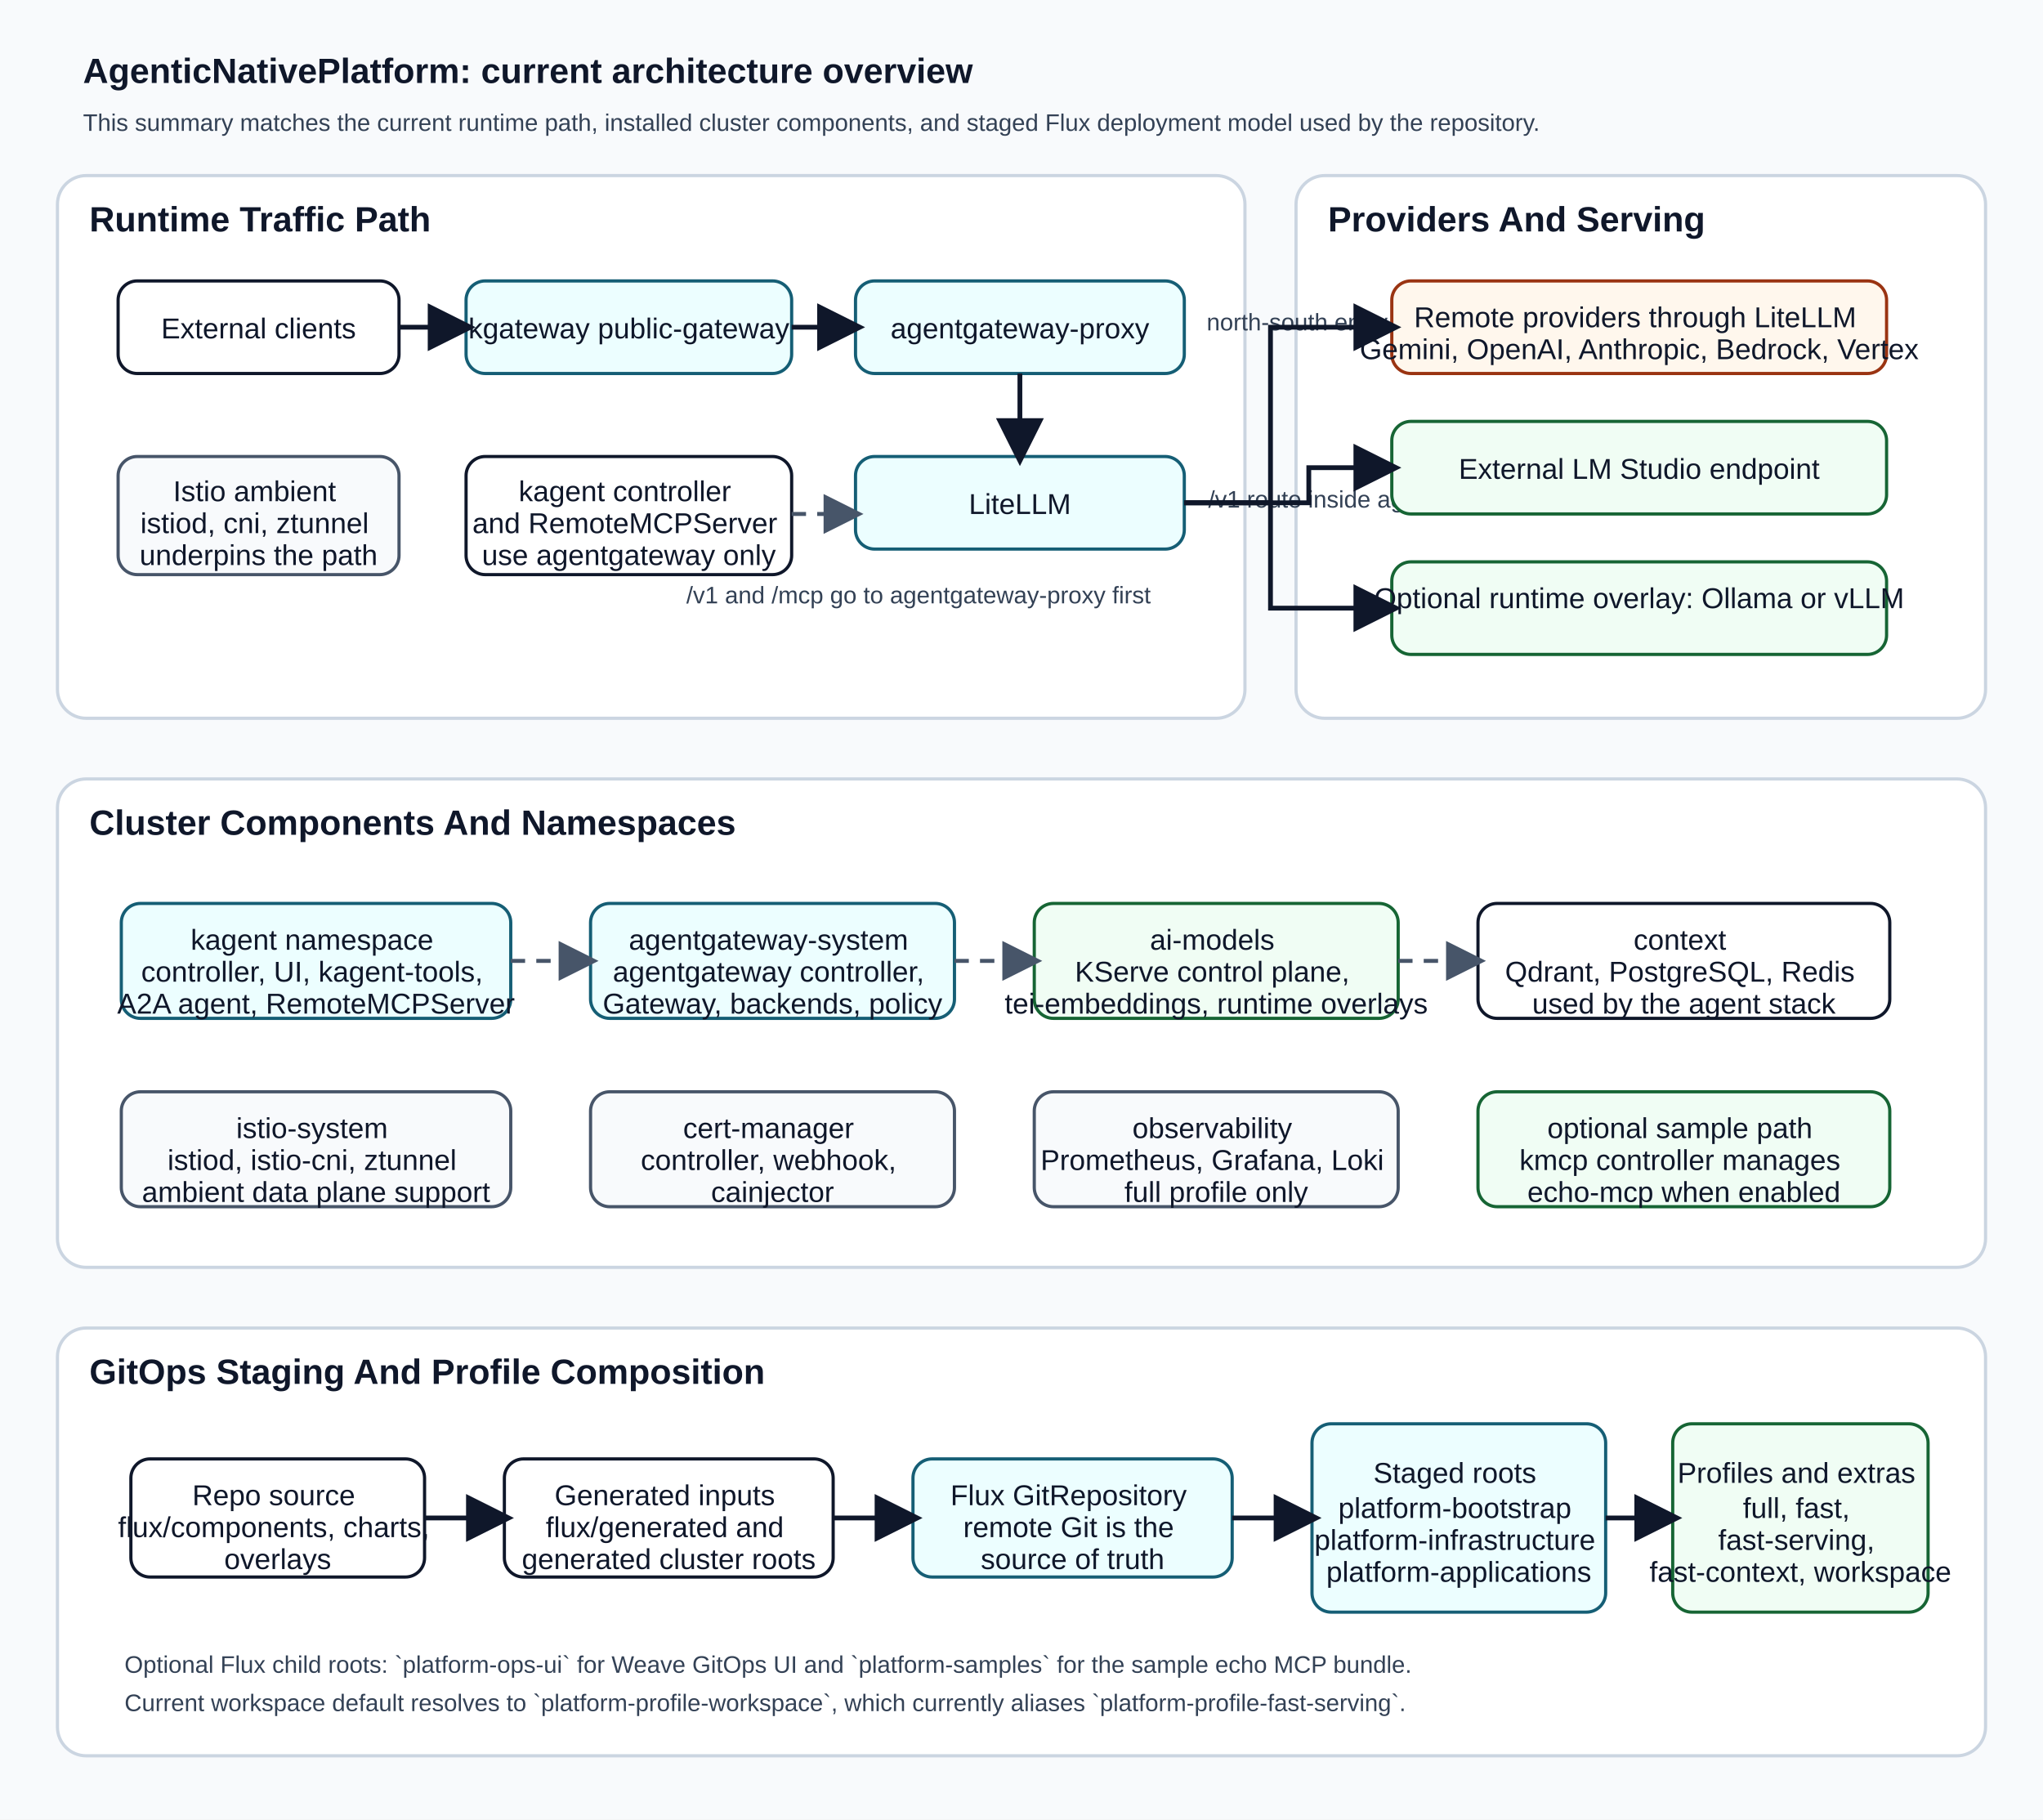
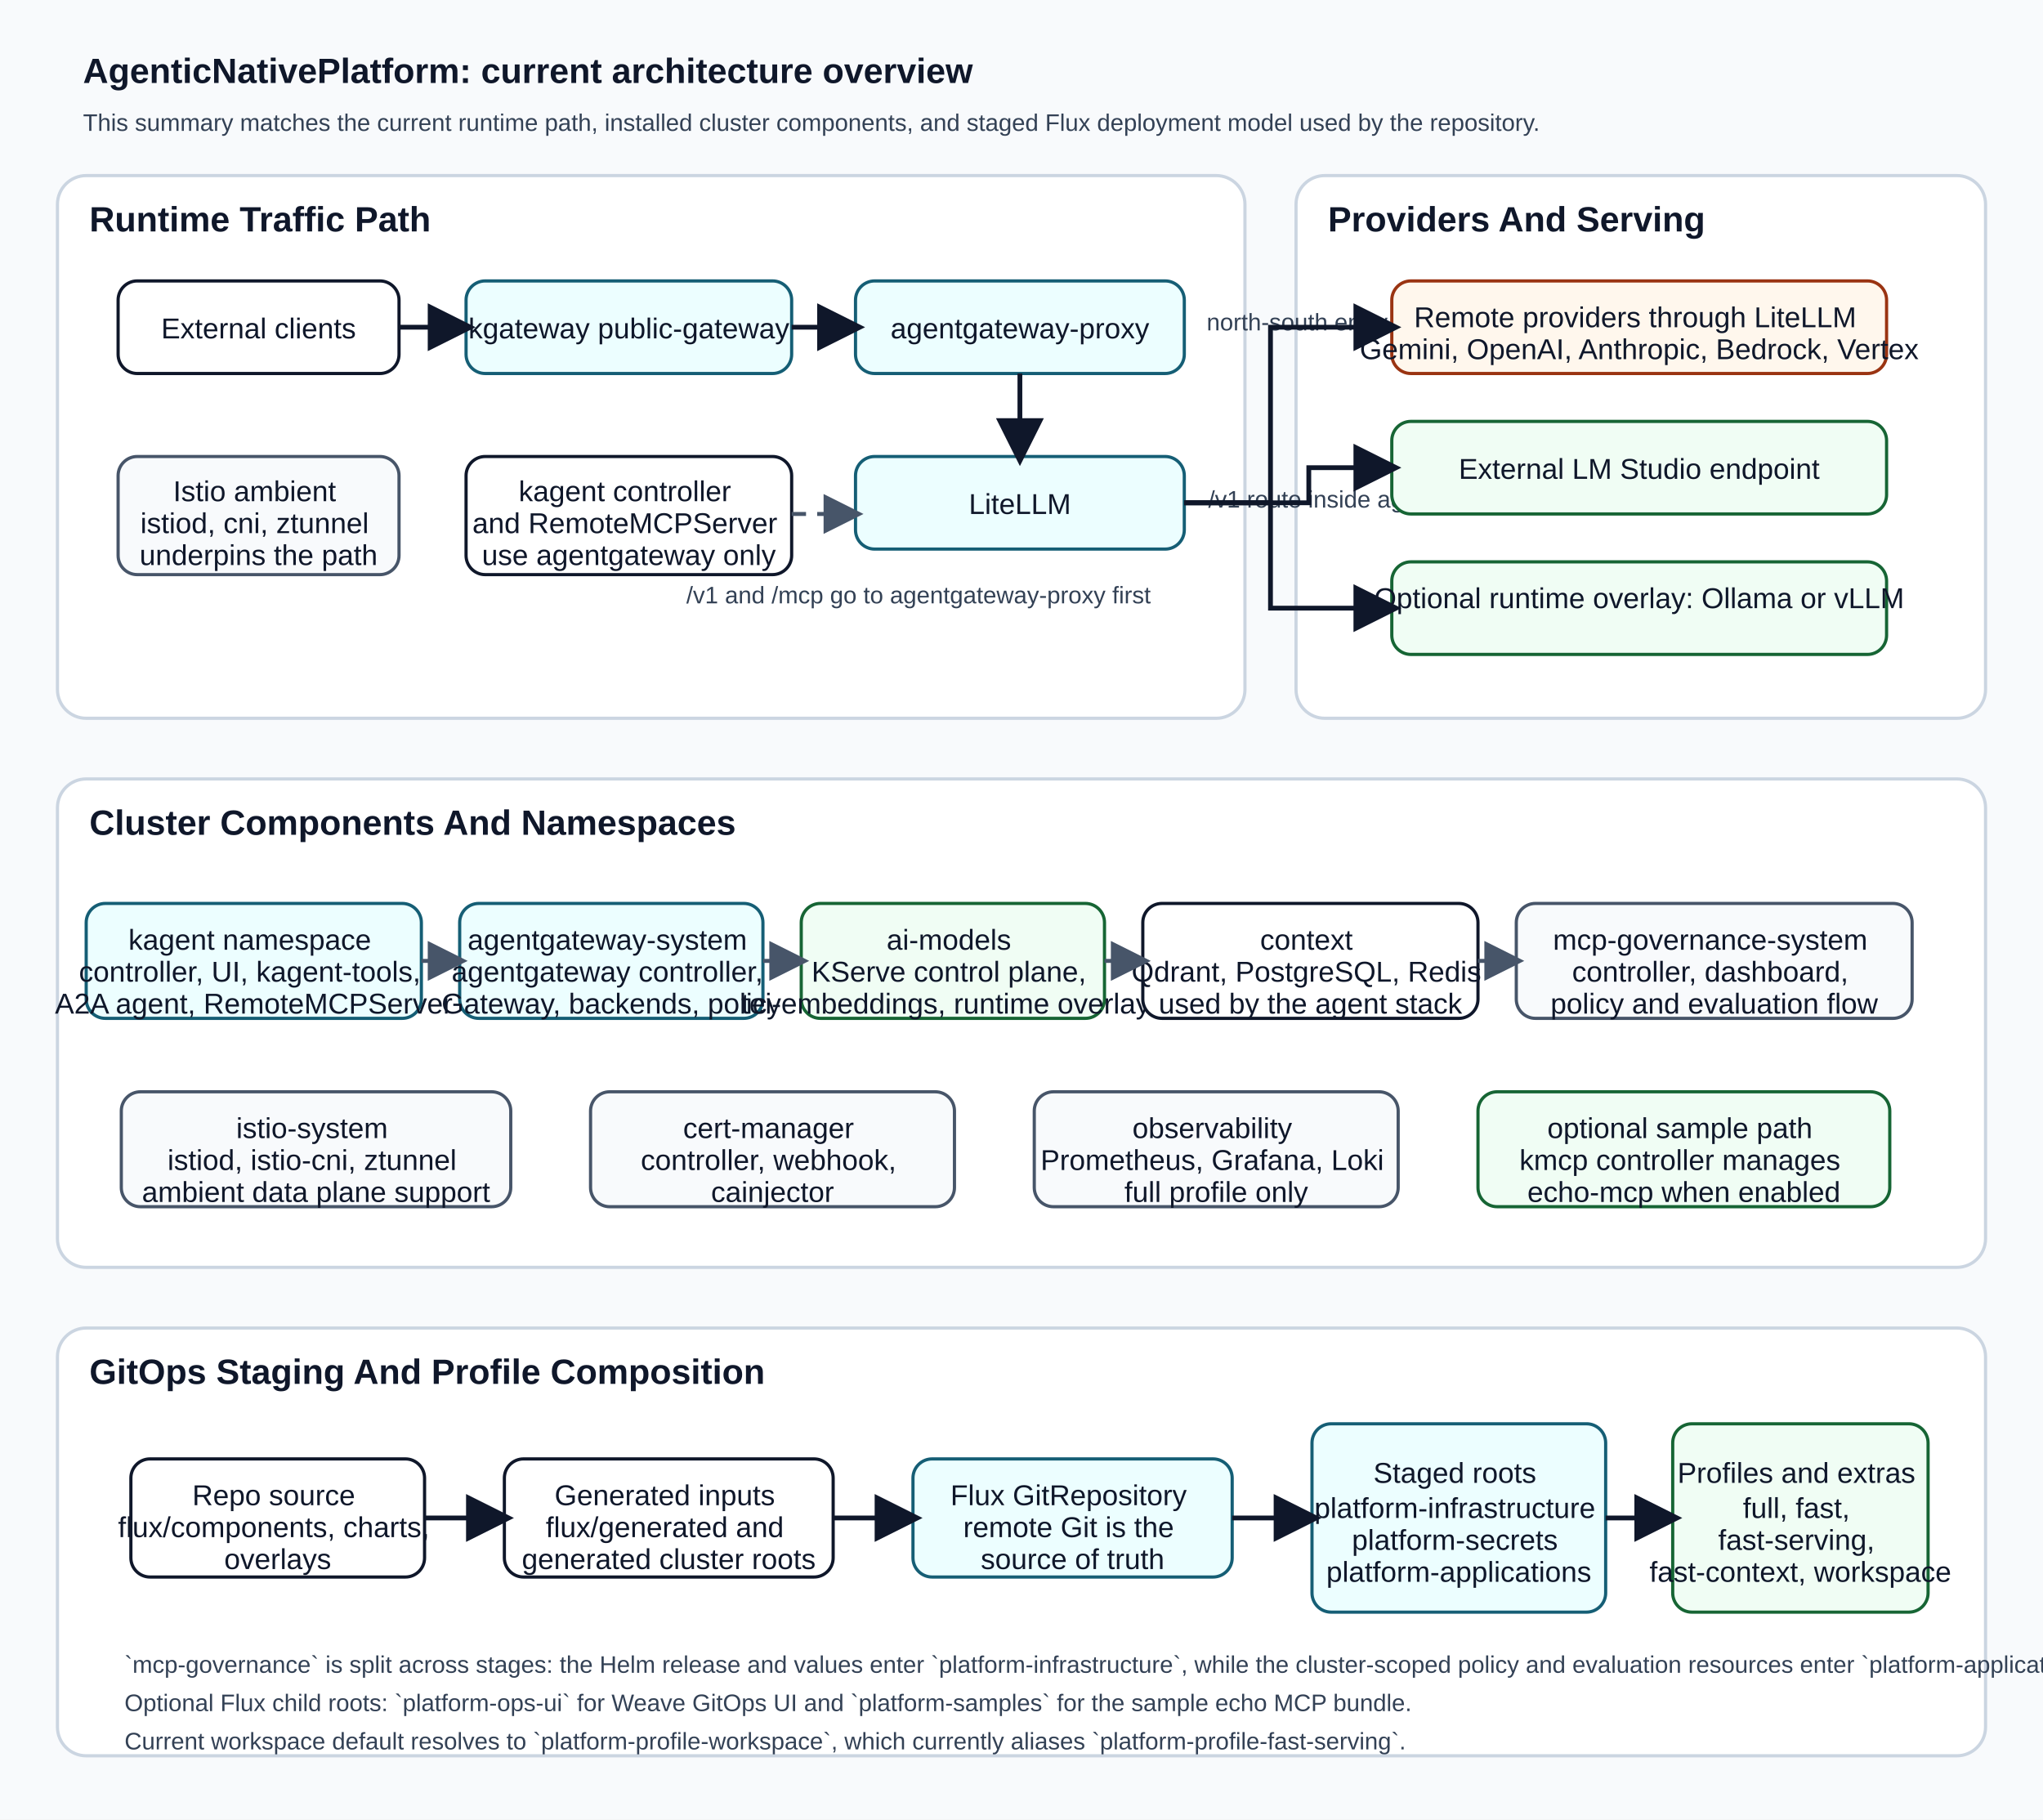
<svg xmlns="http://www.w3.org/2000/svg" width="1280" height="1140" viewBox="0 0 1280 1140" role="img" aria-labelledby="title desc">
  <defs>
    <style>
      .bg { fill: #f8fafc; }
      .lane { fill: #ffffff; stroke: #cbd5e1; stroke-width: 2; rx: 18; ry: 18; }
      .node { fill: #ffffff; stroke: #0f172a; stroke-width: 2; rx: 12; ry: 12; }
      .node-accent { fill: #ecfeff; stroke: #155e75; stroke-width: 2; rx: 12; ry: 12; }
      .node-runtime { fill: #f0fdf4; stroke: #166534; stroke-width: 2; rx: 12; ry: 12; }
      .node-provider { fill: #fff7ed; stroke: #9a3412; stroke-width: 2; rx: 12; ry: 12; }
      .node-ops { fill: #f8fafc; stroke: #475569; stroke-width: 2; rx: 12; ry: 12; }
      .label { font-family: Arial, Helvetica, sans-serif; font-size: 22px; font-weight: 700; fill: #0f172a; }
      .text { font-family: Arial, Helvetica, sans-serif; font-size: 18px; fill: #0f172a; }
      .small { font-family: Arial, Helvetica, sans-serif; font-size: 15px; fill: #334155; }
      .arrow { stroke: #0f172a; stroke-width: 3; fill: none; marker-end: url(#arrowhead); }
      .arrow-soft { stroke: #475569; stroke-width: 2.5; fill: none; stroke-dasharray: 9 7; marker-end: url(#arrowhead-soft); }
    </style>
    <marker id="arrowhead" markerWidth="10" markerHeight="10" refX="8" refY="5" orient="auto">
      <polygon points="0 0, 10 5, 0 10" fill="#0f172a" />
    </marker>
    <marker id="arrowhead-soft" markerWidth="10" markerHeight="10" refX="8" refY="5" orient="auto">
      <polygon points="0 0, 10 5, 0 10" fill="#475569" />
    </marker>
  </defs>
  <rect class="bg" x="0" y="0" width="1280" height="1140" />
  <text class="label" x="52" y="52">AgenticNativePlatform: current architecture overview</text>
  <text class="small" x="52" y="82">This summary matches the current runtime path, installed cluster components, and staged Flux deployment model used by the repository.</text>
  <rect class="lane" x="36" y="110" width="744" height="340" />
  <text class="label" x="56" y="145">Runtime Traffic Path</text>
  <rect class="lane" x="812" y="110" width="432" height="340" />
  <text class="label" x="832" y="145">Providers And Serving</text>
  <rect class="lane" x="36" y="488" width="1208" height="306" />
  <text class="label" x="56" y="523">Cluster Components And Namespaces</text>
  <rect class="lane" x="36" y="832" width="1208" height="268" />
  <text class="label" x="56" y="867">GitOps Staging And Profile Composition</text>
  <rect class="node" x="74" y="176" width="176" height="58" />
  <text class="text" x="162" y="212" text-anchor="middle">External clients</text>
  <rect class="node-accent" x="292" y="176" width="204" height="58" />
  <text class="text" x="394" y="212" text-anchor="middle">kgateway public-gateway</text>
  <rect class="node-accent" x="536" y="176" width="206" height="58" />
  <text class="text" x="639" y="212" text-anchor="middle">agentgateway-proxy</text>
  <rect class="node-accent" x="536" y="286" width="206" height="58" />
  <text class="text" x="639" y="322" text-anchor="middle">LiteLLM</text>
  <rect class="node" x="292" y="286" width="204" height="74" />
  <text class="text" x="394" y="314" text-anchor="middle">
    <tspan x="394" dy="0">kagent controller</tspan>
    <tspan x="394" dy="20">and RemoteMCPServer</tspan>
    <tspan x="394" dy="20">use agentgateway only</tspan>
  </text>
  <rect class="node-ops" x="74" y="286" width="176" height="74" />
  <text class="text" x="162" y="314" text-anchor="middle">
    <tspan x="162" dy="0">Istio ambient</tspan>
    <tspan x="162" dy="20">istiod, cni, ztunnel</tspan>
    <tspan x="162" dy="20">underpins the path</tspan>
  </text>
  <path class="arrow" d="M250 205 L292 205" />
  <path class="arrow" d="M496 205 L536 205" />
  <path class="arrow" d="M639 234 L639 286" />
  <path class="arrow-soft" d="M496 322 L536 322" />
  <text class="small" x="756" y="207">north-south entry</text>
  <text class="small" x="757" y="318">/v1 route inside agentgateway</text>
  <text class="small" x="430" y="378">/v1 and /mcp go to agentgateway-proxy first</text>
  <rect class="node-provider" x="872" y="176" width="310" height="58" />
  <text class="text" x="1027" y="205" text-anchor="middle">
    <tspan x="1027" dy="0">Remote providers through LiteLLM</tspan>
    <tspan x="1027" dy="20">Gemini, OpenAI, Anthropic, Bedrock, Vertex</tspan>
  </text>
  <rect class="node-runtime" x="872" y="264" width="310" height="58" />
  <text class="text" x="1027" y="300" text-anchor="middle">External LM Studio endpoint</text>
  <rect class="node-runtime" x="872" y="352" width="310" height="58" />
  <text class="text" x="1027" y="381" text-anchor="middle">Optional runtime overlay: Ollama or vLLM</text>
  <path class="arrow" d="M742 315 L796 315 L796 205 L872 205" />
  <path class="arrow" d="M742 315 L820 315 L820 293 L872 293" />
  <path class="arrow" d="M742 315 L796 315 L796 381 L872 381" />
-   <rect class="node-accent" x="76" y="566" width="244" height="72" />
-   <text class="text" x="198" y="595" text-anchor="middle">
-     <tspan x="198" dy="0">kagent namespace</tspan>
-     <tspan x="198" dy="20">controller, UI, kagent-tools,</tspan>
-     <tspan x="198" dy="20">A2A agent, RemoteMCPServer</tspan>
+   <rect class="node-accent" x="54" y="566" width="210" height="72" />
+   <text class="text" x="159" y="595" text-anchor="middle">
+     <tspan x="159" dy="0">kagent namespace</tspan>
+     <tspan x="159" dy="20">controller, UI, kagent-tools,</tspan>
+     <tspan x="159" dy="20">A2A agent, RemoteMCPServer</tspan>
  </text>
-   <rect class="node-accent" x="370" y="566" width="228" height="72" />
-   <text class="text" x="484" y="595" text-anchor="middle">
-     <tspan x="484" dy="0">agentgateway-system</tspan>
-     <tspan x="484" dy="20">agentgateway controller,</tspan>
-     <tspan x="484" dy="20">Gateway, backends, policy</tspan>
+   <rect class="node-accent" x="288" y="566" width="190" height="72" />
+   <text class="text" x="383" y="595" text-anchor="middle">
+     <tspan x="383" dy="0">agentgateway-system</tspan>
+     <tspan x="383" dy="20">agentgateway controller,</tspan>
+     <tspan x="383" dy="20">Gateway, backends, policy</tspan>
  </text>
-   <rect class="node-runtime" x="648" y="566" width="228" height="72" />
-   <text class="text" x="762" y="595" text-anchor="middle">
-     <tspan x="762" dy="0">ai-models</tspan>
-     <tspan x="762" dy="20">KServe control plane,</tspan>
-     <tspan x="762" dy="20">tei-embeddings, runtime overlays</tspan>
+   <rect class="node-runtime" x="502" y="566" width="190" height="72" />
+   <text class="text" x="597" y="595" text-anchor="middle">
+     <tspan x="597" dy="0">ai-models</tspan>
+     <tspan x="597" dy="20">KServe control plane,</tspan>
+     <tspan x="597" dy="20">tei-embeddings, runtime overlays</tspan>
  </text>
-   <rect class="node" x="926" y="566" width="258" height="72" />
-   <text class="text" x="1055" y="595" text-anchor="middle">
-     <tspan x="1055" dy="0">context</tspan>
-     <tspan x="1055" dy="20">Qdrant, PostgreSQL, Redis</tspan>
-     <tspan x="1055" dy="20">used by the agent stack</tspan>
+   <rect class="node" x="716" y="566" width="210" height="72" />
+   <text class="text" x="821" y="595" text-anchor="middle">
+     <tspan x="821" dy="0">context</tspan>
+     <tspan x="821" dy="20">Qdrant, PostgreSQL, Redis</tspan>
+     <tspan x="821" dy="20">used by the agent stack</tspan>
+   </text>
+   <rect class="node-ops" x="950" y="566" width="248" height="72" />
+   <text class="text" x="1074" y="595" text-anchor="middle">
+     <tspan x="1074" dy="0">mcp-governance-system</tspan>
+     <tspan x="1074" dy="20">controller, dashboard,</tspan>
+     <tspan x="1074" dy="20">policy and evaluation flow</tspan>
  </text>
  <rect class="node-ops" x="76" y="684" width="244" height="72" />
  <text class="text" x="198" y="713" text-anchor="middle">
    <tspan x="198" dy="0">istio-system</tspan>
    <tspan x="198" dy="20">istiod, istio-cni, ztunnel</tspan>
    <tspan x="198" dy="20">ambient data plane support</tspan>
  </text>
  <rect class="node-ops" x="370" y="684" width="228" height="72" />
  <text class="text" x="484" y="713" text-anchor="middle">
    <tspan x="484" dy="0">cert-manager</tspan>
    <tspan x="484" dy="20">controller, webhook,</tspan>
    <tspan x="484" dy="20">cainjector</tspan>
  </text>
  <rect class="node-ops" x="648" y="684" width="228" height="72" />
  <text class="text" x="762" y="713" text-anchor="middle">
    <tspan x="762" dy="0">observability</tspan>
    <tspan x="762" dy="20">Prometheus, Grafana, Loki</tspan>
    <tspan x="762" dy="20">full profile only</tspan>
  </text>
  <rect class="node-runtime" x="926" y="684" width="258" height="72" />
  <text class="text" x="1055" y="713" text-anchor="middle">
    <tspan x="1055" dy="0">optional sample path</tspan>
    <tspan x="1055" dy="20">kmcp controller manages</tspan>
    <tspan x="1055" dy="20">echo-mcp when enabled</tspan>
  </text>
-   <path class="arrow-soft" d="M320 602 L370 602" />
-   <path class="arrow-soft" d="M598 602 L648 602" />
-   <path class="arrow-soft" d="M876 602 L926 602" />
+   <path class="arrow-soft" d="M264 602 L288 602" />
+   <path class="arrow-soft" d="M478 602 L502 602" />
+   <path class="arrow-soft" d="M692 602 L716 602" />
+   <path class="arrow-soft" d="M926 602 L950 602" />
  <rect class="node" x="82" y="914" width="184" height="74" />
  <text class="text" x="174" y="943" text-anchor="middle">
    <tspan x="174" dy="0">Repo source</tspan>
    <tspan x="174" dy="20">flux/components, charts,</tspan>
    <tspan x="174" dy="20">overlays</tspan>
  </text>
  <rect class="node" x="316" y="914" width="206" height="74" />
  <text class="text" x="419" y="943" text-anchor="middle">
    <tspan x="419" dy="0">Generated inputs</tspan>
    <tspan x="419" dy="20">flux/generated and</tspan>
    <tspan x="419" dy="20">generated cluster roots</tspan>
  </text>
  <rect class="node-accent" x="572" y="914" width="200" height="74" />
  <text class="text" x="672" y="943" text-anchor="middle">
    <tspan x="672" dy="0">Flux GitRepository</tspan>
    <tspan x="672" dy="20">remote Git is the</tspan>
    <tspan x="672" dy="20">source of truth</tspan>
  </text>
  <rect class="node-accent" x="822" y="892" width="184" height="118" />
  <text class="text" x="914" y="929" text-anchor="middle">
    <tspan x="914" dy="0">Staged roots</tspan>
-     <tspan x="914" dy="22">platform-bootstrap</tspan>
-     <tspan x="914" dy="20">platform-infrastructure</tspan>
+     <tspan x="914" dy="22">platform-infrastructure</tspan>
+     <tspan x="914" dy="20">platform-secrets</tspan>
    <tspan x="914" dy="20">platform-applications</tspan>
  </text>
  <rect class="node-runtime" x="1048" y="892" width="160" height="118" />
  <text class="text" x="1128" y="929" text-anchor="middle">
    <tspan x="1128" dy="0">Profiles and extras</tspan>
    <tspan x="1128" dy="22">full, fast,</tspan>
    <tspan x="1128" dy="20">fast-serving,</tspan>
    <tspan x="1128" dy="20">fast-context, workspace</tspan>
  </text>
  <path class="arrow" d="M266 951 L316 951" />
  <path class="arrow" d="M522 951 L572 951" />
  <path class="arrow" d="M772 951 L822 951" />
  <path class="arrow" d="M1006 951 L1048 951" />
-   <text class="small" x="78" y="1048">Optional Flux child roots: `platform-ops-ui` for Weave GitOps UI and `platform-samples` for the sample echo MCP bundle.</text>
-   <text class="small" x="78" y="1072">Current workspace default resolves to `platform-profile-workspace`, which currently aliases `platform-profile-fast-serving`.</text>
+   <text class="small" x="78" y="1048">`mcp-governance` is split across stages: the Helm release and values enter `platform-infrastructure`, while the cluster-scoped policy and evaluation resources enter `platform-applications`.</text>
+   <text class="small" x="78" y="1072">Optional Flux child roots: `platform-ops-ui` for Weave GitOps UI and `platform-samples` for the sample echo MCP bundle.</text>
+   <text class="small" x="78" y="1096">Current workspace default resolves to `platform-profile-workspace`, which currently aliases `platform-profile-fast-serving`.</text>
</svg>
